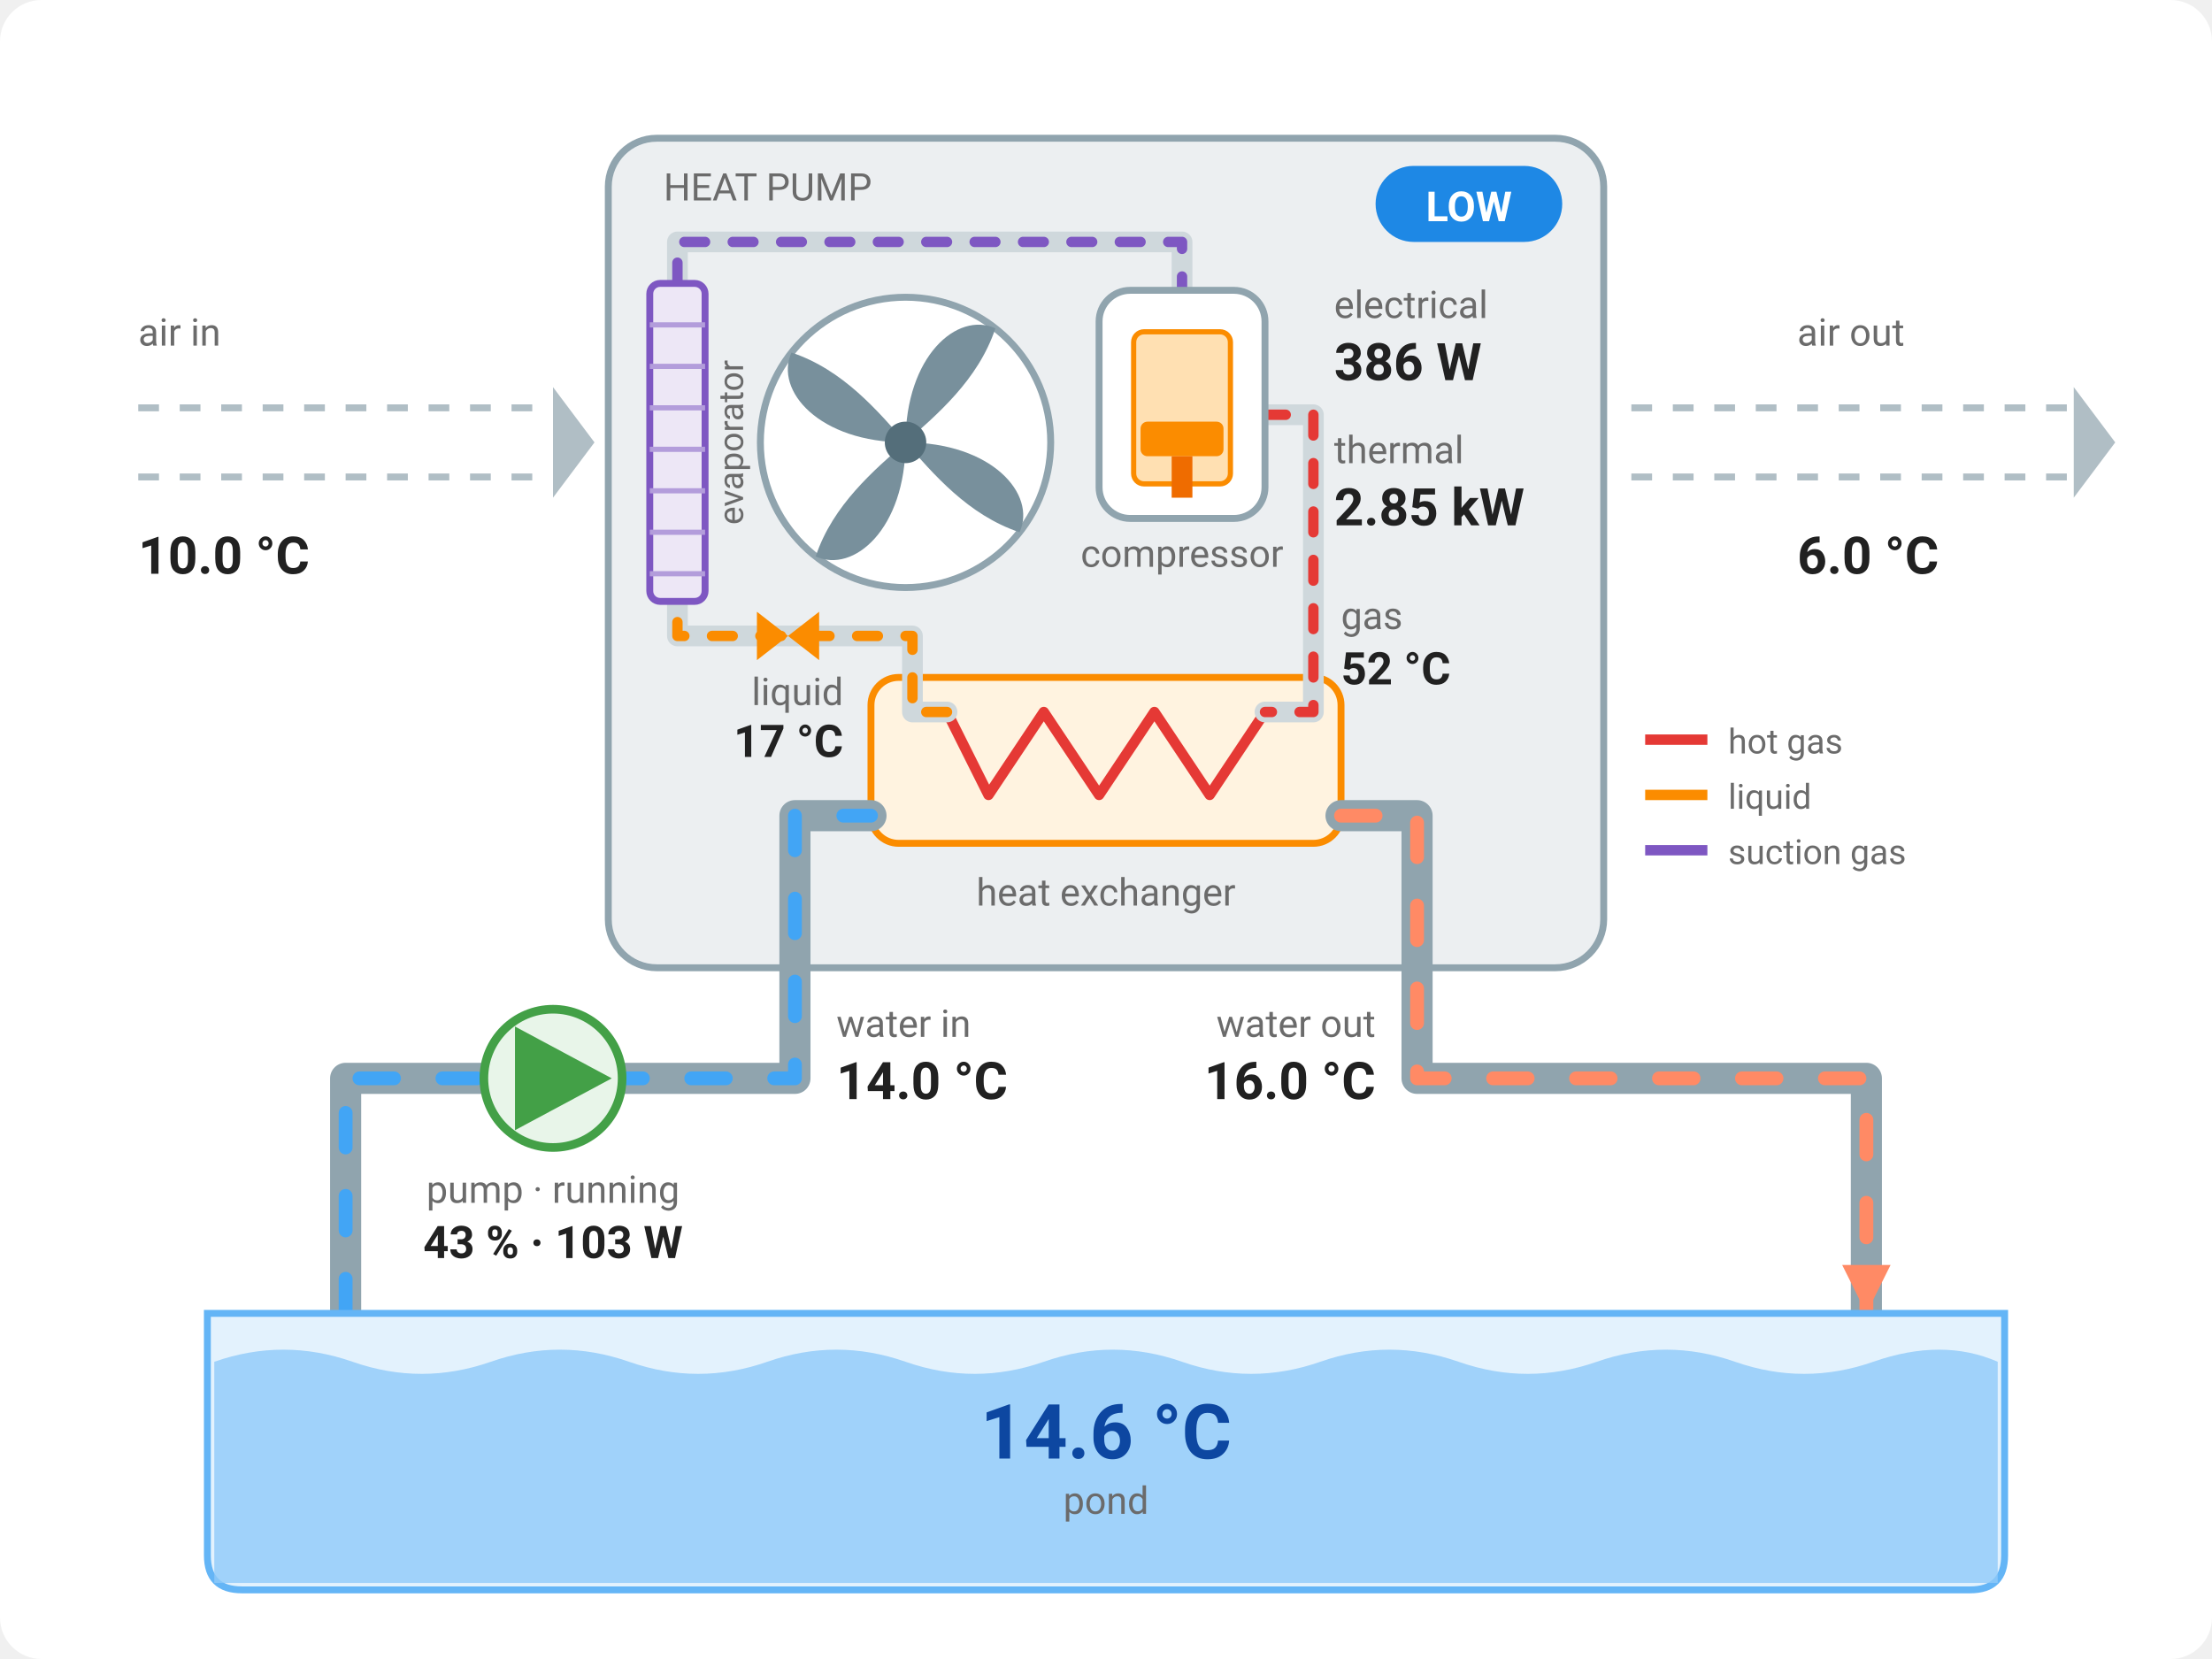
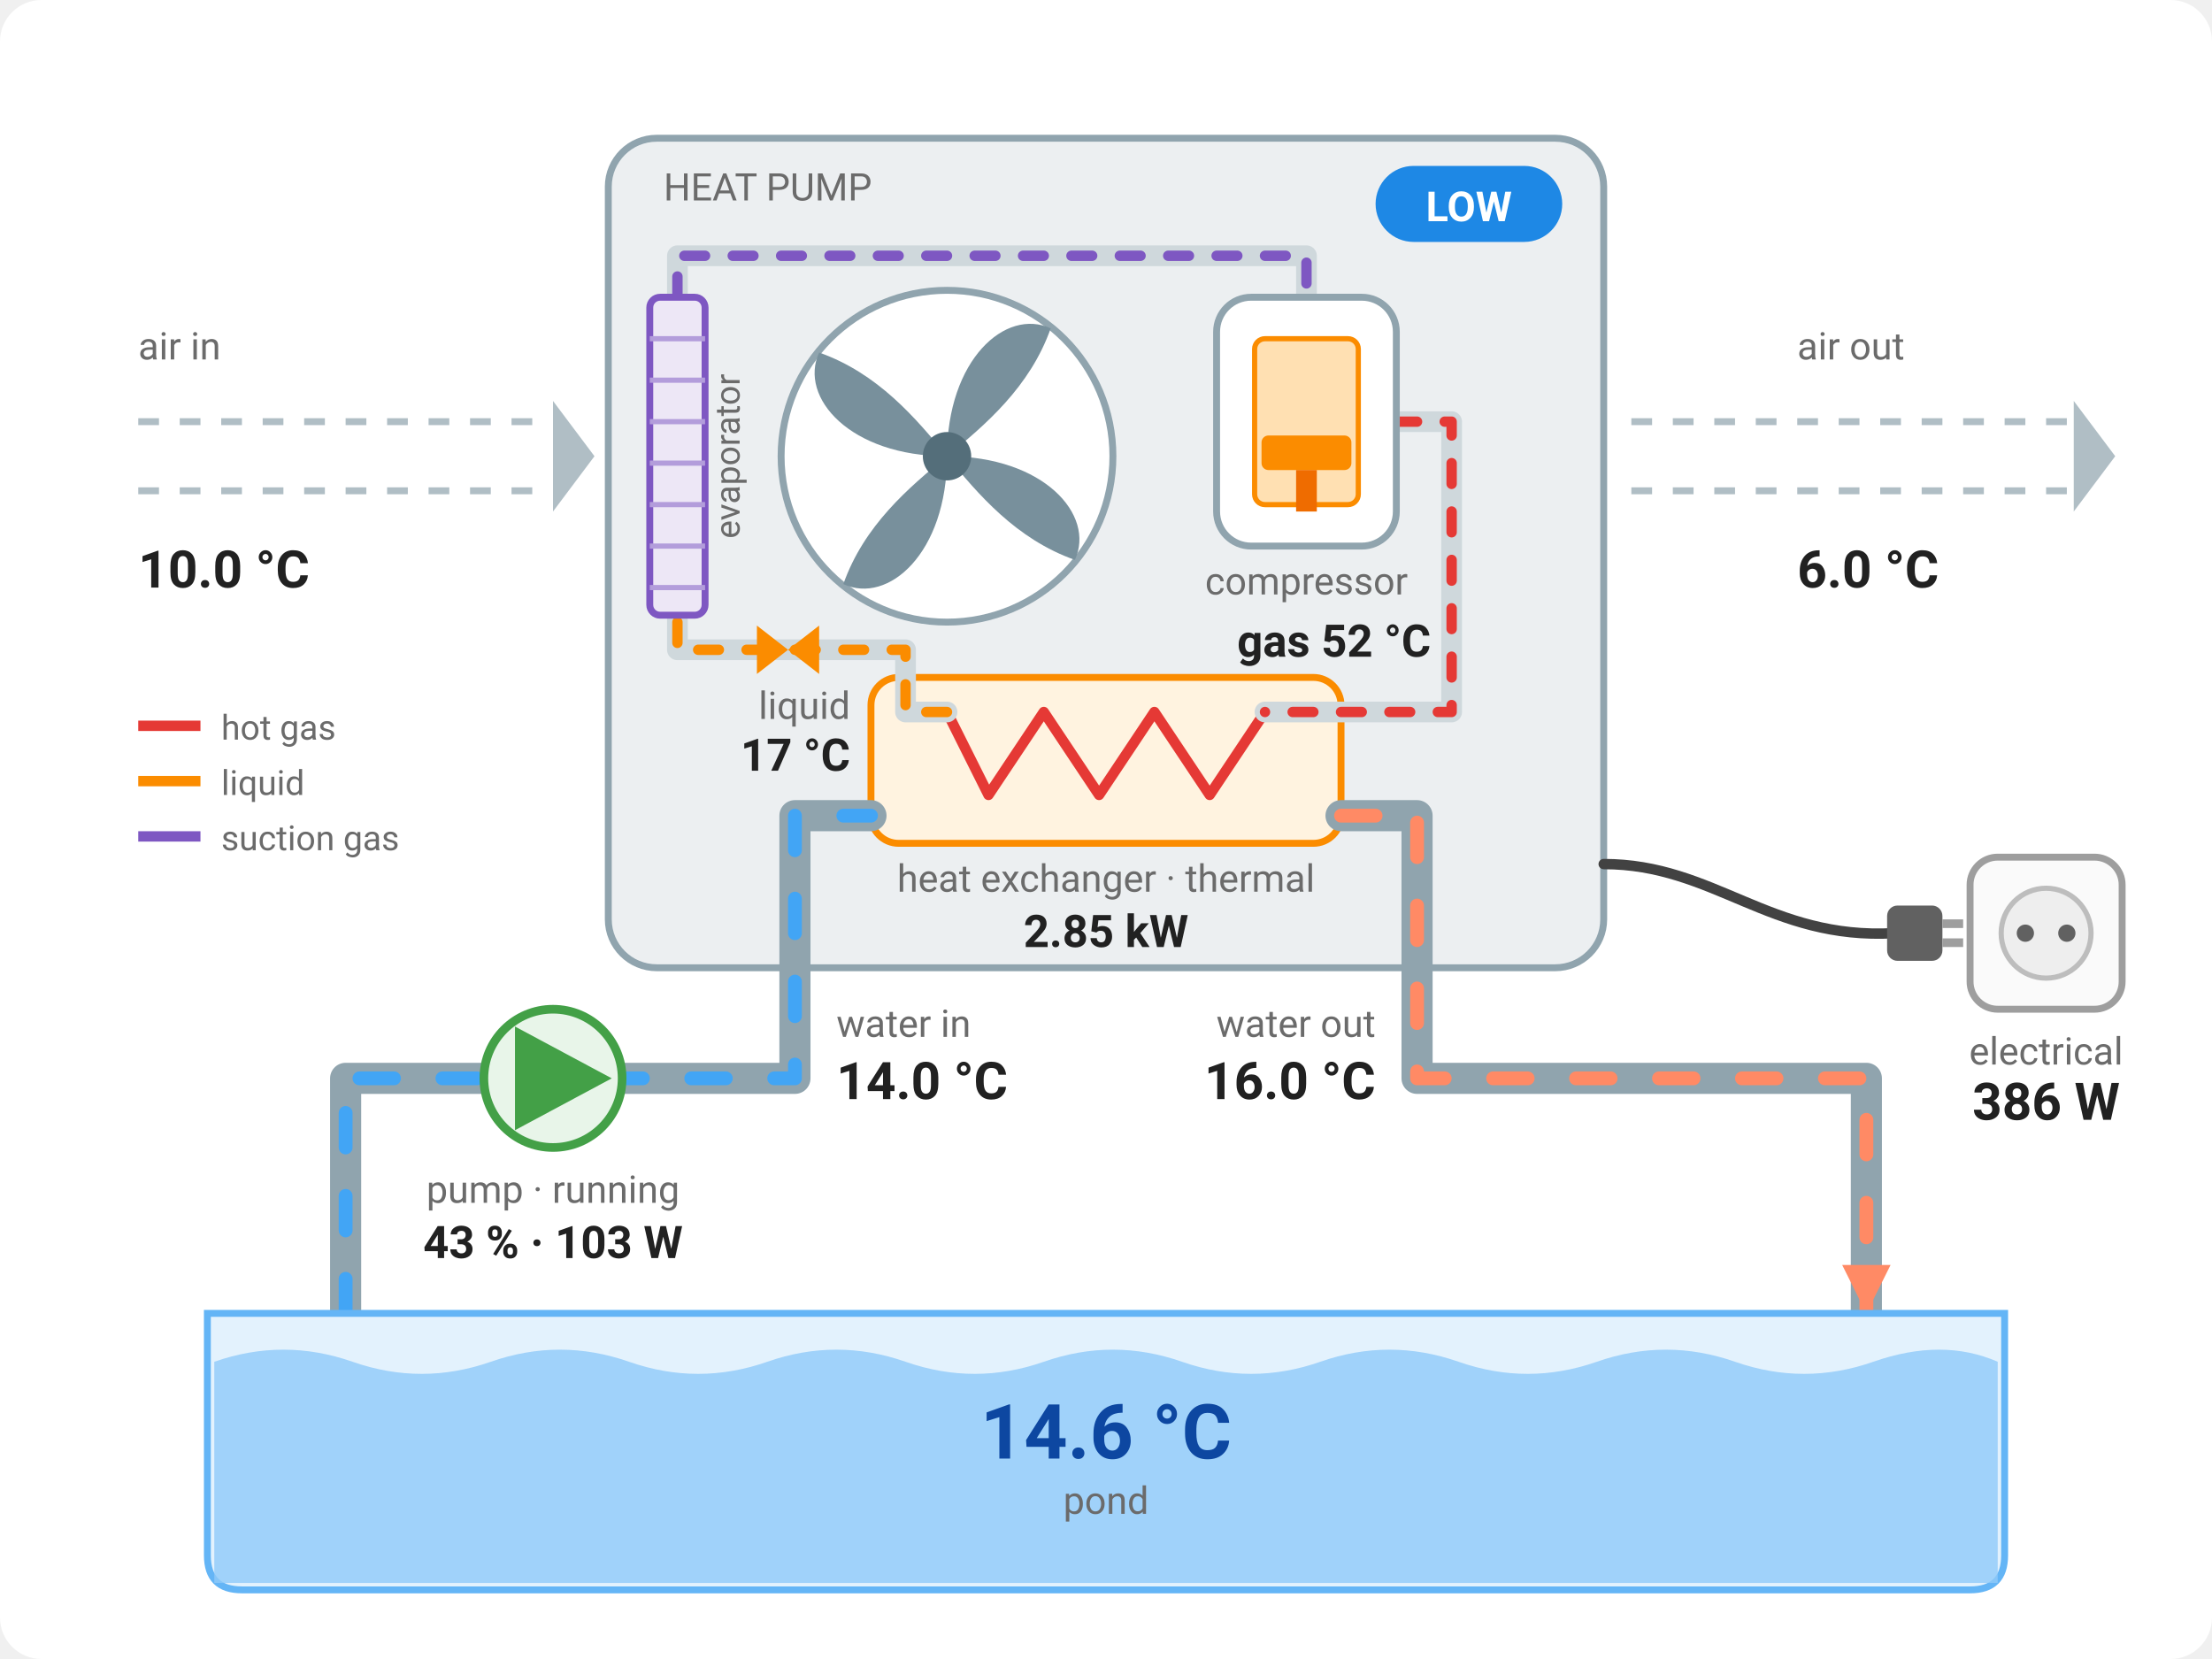
<svg xmlns="http://www.w3.org/2000/svg" viewBox="0 0 640 480" width="640" height="480" font-family="Roboto, 'Segoe UI', Helvetica, Arial, sans-serif">
  <style>
    .bg { fill: #ffffff; }
    .value { font-size: 15px; font-weight: 600; fill: #212121; }
    .small { font-size: 13px; font-weight: 600; fill: #212121; }
    .label { font-size: 11px; fill: #6b6b6b; }
    .housing { fill: #eceff1; stroke: #90a4ae; stroke-width: 2; }
    .pipe { fill: none; stroke: #90a4ae; stroke-width: 9; stroke-linecap: round; stroke-linejoin: round; }
    .flow { fill: none; stroke-width: 4; stroke-linecap: round; stroke-linejoin: round; stroke-dasharray: 10 14; animation: flow 1.2s linear infinite; }
    .cold { stroke: #42a5f5; }
    .warm { stroke: #ff8a65; }
    .air { fill: none; stroke: #b0bec5; stroke-width: 2; stroke-dasharray: 6 6; animation: flow 1.6s linear infinite; }
-     /* refrigerant circuit */
    .rpipe { fill: none; stroke: #cfd8dc; stroke-width: 6; stroke-linecap: round; stroke-linejoin: round; }
    .rflow { fill: none; stroke-width: 3; stroke-linecap: round; stroke-linejoin: round; stroke-dasharray: 6 8; animation: flow 0.9s linear infinite; }
    .hotgas { stroke: #e53935; }
    .liquid { stroke: #fb8c00; }
    .suction { stroke: #7e57c2; }
-     .fan { transform-origin: 262px 128px; animation: spin 0.9s linear infinite; }
+     .fan { transform-origin: 274px 132px; animation: spin 0.9s linear infinite; }
    .piston { animation: pump 0.6s ease-in-out infinite; }
    .hx { fill: #fff3e0; stroke: #fb8c00; stroke-width: 2; }
    .coil { fill: none; stroke: #e53935; stroke-width: 3; stroke-linejoin: round; }
    .pump-running .pumpbody { fill: #e8f5e9; stroke: #43a047; stroke-width: 2.5; }
    .pump-running .pumptri { fill: #43a047; }
    .badge { fill: #1e88e5; }
+     .cord { fill: none; stroke: #424242; stroke-width: 3; stroke-linecap: round; }
    @keyframes flow { to { stroke-dashoffset: -48; } }
    @keyframes spin { to { transform: rotate(360deg); } }
    @keyframes pump { 0%,100% { transform: translateY(0); } 50% { transform: translateY(-14px); } }
    @media (prefers-reduced-motion: reduce) { .flow, .air, .fan, .piston, .rflow { animation: none; } }
  </style>
  <rect class="bg" width="640" height="480" rx="12" />
-   <path class="air" d="M40 118 H160" />
-   <path class="air" d="M40 138 H160" />
-   <polygon points="160,112 172,128 160,144" fill="#b0bec5" />
-   <text x="40" y="100" class="label">air in</text>
-   <text x="40" y="166" class="value">10.0 °C</text>
-   <path class="air" d="M472 118 H600" />
-   <path class="air" d="M472 138 H600" />
-   <polygon points="600,112 612,128 600,144" fill="#b0bec5" />
-   <text x="520" y="100" class="label">air out</text>
-   <text x="520" y="166" class="value">6.0 °C</text>
+   <path class="air" d="M40 122 H160" />
+   <path class="air" d="M40 142 H160" />
+   <polygon points="160,116 172,132 160,148" fill="#b0bec5" />
+   <text x="40" y="104" class="label">air in</text>
+   <text x="40" y="170" class="value">10.0 °C</text>
+   <path class="air" d="M472 122 H600" />
+   <path class="air" d="M472 142 H600" />
+   <polygon points="600,116 612,132 600,148" fill="#b0bec5" />
+   <text x="520" y="104" class="label">air out</text>
+   <text x="520" y="170" class="value">6.0 °C</text>
+   <g transform="translate(40 210)" font-size="10" fill="#6b6b6b">
+     <line x1="0" y1="0" x2="18" y2="0" stroke="#e53935" stroke-width="3" />
+     <text x="24" y="4">hot gas</text>
+     <line x1="0" y1="16" x2="18" y2="16" stroke="#fb8c00" stroke-width="3" />
+     <text x="24" y="20">liquid</text>
+     <line x1="0" y1="32" x2="18" y2="32" stroke="#7e57c2" stroke-width="3" />
+     <text x="24" y="36">suction gas</text>
+   </g>
  <rect class="housing" x="176" y="40" width="288" height="240" rx="14" />
  <text x="192" y="58" class="label">HEAT PUMP</text>
+   <rect class="badge" x="398" y="48" width="54" height="22" rx="11" />
+   <text x="425" y="64" font-size="12" font-weight="700" fill="#ffffff" text-anchor="middle">LOW</text>
  <rect class="hx" x="252" y="196" width="136" height="48" rx="8" />
  <polyline class="coil" points="366,206 350,230 334,206 318,230 302,206 286,230 274,206" />
-   <text x="320" y="262" class="label" text-anchor="middle">heat exchanger</text>
-   <path class="rpipe" d="M196 82 V70 H342 V84" />
-   <path class="rflow suction" d="M196 82 V70 H342 V84" />
-   <path class="rpipe" d="M366 120 H380 V206 H366" />
-   <path class="rflow hotgas" d="M366 120 H380 V206 H366" />
-   <path class="rpipe" d="M274 206 H264 V184 H196 V174" />
-   <path class="rflow liquid" d="M274 206 H264 V184 H196 V174" />
-   <text x="244" y="204" class="label" fill="#e65100" text-anchor="end">liquid</text>
-   <text x="244" y="219" class="small" fill="#e65100" text-anchor="end">17 °C</text>
-   <g transform="translate(228 184)">
+   <text x="320" y="258" class="label" text-anchor="middle">heat exchanger · thermal</text>
+   <text x="320" y="274" class="small" text-anchor="middle">2.85 kW</text>
+   <path class="rpipe" d="M196 86 V74 H378 V86" />
+   <path class="rflow suction" d="M196 86 V74 H378 V86" />
+   <path class="rpipe" d="M404 122 H420 V206 H366" />
+   <path class="rflow hotgas" d="M404 122 H420 V206 H366" />
+   <path class="rpipe" d="M274 206 H262 V188 H196 V178" />
+   <path class="rflow liquid" d="M274 206 H262 V188 H196 V178" />
+   <g transform="translate(228 188)">
    <polygon points="-9,-7 -9,7 0,0" fill="#fb8c00" />
    <polygon points="9,-7 9,7 0,0" fill="#fb8c00" />
  </g>
-   <rect x="188" y="82" width="16" height="92" rx="3" fill="#ede7f6" stroke="#7e57c2" stroke-width="2" />
-   <path d="M188 94 H204 M188 106 H204 M188 118 H204 M188 130 H204 M188 142 H204 M188 154 H204 M188 166 H204" stroke="#b39ddb" stroke-width="1.5" />
-   <text transform="translate(215 128) rotate(-90)" font-size="10" fill="#6b6b6b" text-anchor="middle">evaporator</text>
-   <circle cx="262" cy="128" r="42" fill="#ffffff" stroke="#90a4ae" stroke-width="2" />
+   <text x="414" y="190" class="small" fill="#c62828" text-anchor="end">gas 52 °C</text>
+   <text x="246" y="208" class="label" fill="#e65100" text-anchor="end">liquid</text>
+   <text x="246" y="223" class="small" fill="#e65100" text-anchor="end">17 °C</text>
+   <rect x="188" y="86" width="16" height="92" rx="3" fill="#ede7f6" stroke="#7e57c2" stroke-width="2" />
+   <path d="M188 98 H204 M188 110 H204 M188 122 H204 M188 134 H204 M188 146 H204 M188 158 H204 M188 170 H204" stroke="#b39ddb" stroke-width="1.5" />
+   <text transform="translate(214 132) rotate(-90)" font-size="10" fill="#6b6b6b" text-anchor="middle">evaporator</text>
+   <circle cx="274" cy="132" r="48" fill="#ffffff" stroke="#90a4ae" stroke-width="2" />
  <g class="fan">
-     <path d="M262 128 C262 103 277 90 288 95 C283 110 271 120 262 128 Z" fill="#78909c" />
-     <path d="M262 128 C287 128 300 143 295 154 C280 149 270 137 262 128 Z" fill="#78909c" />
-     <path d="M262 128 C262 153 247 166 236 161 C241 146 253 136 262 128 Z" fill="#78909c" />
-     <path d="M262 128 C237 128 224 113 229 102 C244 107 254 119 262 128 Z" fill="#78909c" />
-     <circle cx="262" cy="128" r="6" fill="#546e7a" />
+     <path d="M274 132 C274 104 291 89 304 95 C298 112 285 123 274 132 Z" fill="#78909c" />
+     <path d="M274 132 C302 132 317 149 311 162 C294 156 283 143 274 132 Z" fill="#78909c" />
+     <path d="M274 132 C274 160 257 175 244 169 C250 152 263 141 274 132 Z" fill="#78909c" />
+     <path d="M274 132 C246 132 231 115 237 102 C254 108 265 121 274 132 Z" fill="#78909c" />
+     <circle cx="274" cy="132" r="7" fill="#546e7a" />
  </g>
-   <rect x="318" y="84" width="48" height="66" rx="9" fill="#ffffff" stroke="#90a4ae" stroke-width="2" />
-   <rect x="328" y="96" width="28" height="44" rx="3" fill="#ffe0b2" stroke="#fb8c00" stroke-width="1.5" />
+   <rect x="352" y="86" width="52" height="72" rx="10" fill="#ffffff" stroke="#90a4ae" stroke-width="2" />
+   <rect x="363" y="98" width="30" height="48" rx="3" fill="#ffe0b2" stroke="#fb8c00" stroke-width="1.5" />
  <g class="piston">
-     <rect x="330" y="122" width="24" height="10" rx="2" fill="#fb8c00" />
-     <rect x="339" y="132" width="6" height="12" fill="#ef6c00" />
+     <rect x="365" y="126" width="26" height="10" rx="2" fill="#fb8c00" />
+     <rect x="375" y="136" width="6" height="12" fill="#ef6c00" />
  </g>
-   <text x="342" y="164" class="label" text-anchor="middle">compressor</text>
-   <text x="388" y="182" class="label">gas</text>
-   <text x="388" y="198" class="small" fill="#c62828">52 °C</text>
-   <rect class="badge" x="398" y="48" width="54" height="22" rx="11" />
-   <text x="425" y="64" font-size="12" font-weight="700" fill="#ffffff" text-anchor="middle">LOW</text>
-   <text x="386" y="92" class="label">electrical</text>
-   <text x="386" y="110" class="value">386 W</text>
-   <text x="386" y="134" class="label">thermal</text>
-   <text x="386" y="152" class="value">2.85 kW</text>
+   <text x="378" y="172" class="label" text-anchor="middle">compressor</text>
+   <path class="cord" d="M464 250 C496 250 512 272 548 270" />
+   <rect x="546" y="262" width="16" height="16" rx="3" fill="#616161" />
+   <rect x="562" y="266" width="6" height="2.5" fill="#9e9e9e" />
+   <rect x="562" y="271.5" width="6" height="2.5" fill="#9e9e9e" />
+   <rect x="570" y="248" width="44" height="44" rx="8" fill="#fafafa" stroke="#9e9e9e" stroke-width="2" />
+   <circle cx="592" cy="270" r="13" fill="#eeeeee" stroke="#bdbdbd" stroke-width="1.5" />
+   <circle cx="586" cy="270" r="2.5" fill="#616161" />
+   <circle cx="598" cy="270" r="2.5" fill="#616161" />
+   <text x="592" y="308" class="label" text-anchor="middle">electrical</text>
+   <text x="592" y="324" class="value" text-anchor="middle">386 W</text>
  <path class="pipe" d="M100 380 V312 H230 V236 H252" />
  <path class="flow cold" d="M100 380 V312 H230 V236 H252" />
  <path class="pipe" d="M388 236 H410 V312 H540 V380" />
  <path class="flow warm" d="M388 236 H410 V312 H540 V380" />
  <polygon points="533,366 547,366 540,380" fill="#ff8a65" />
  <text x="242" y="300" class="label">water in</text>
  <text x="242" y="318" class="value">14.0 °C</text>
  <text x="398" y="300" class="label" text-anchor="end">water out</text>
  <text x="398" y="318" class="value" text-anchor="end">16.0 °C</text>
  <g class="pump-running" transform="translate(160 312)">
    <circle class="pumpbody" r="20" />
    <polygon class="pumptri" points="-11,-15 -11,15 17,0" />
  </g>
  <text x="160" y="348" class="label" text-anchor="middle">pump · running</text>
  <text x="160" y="364" font-size="13" font-weight="600" fill="#212121" text-anchor="middle">43 % · 103 W</text>
-   <g transform="translate(476 214)" font-size="10" fill="#6b6b6b">
-     <line x1="0" y1="0" x2="18" y2="0" stroke="#e53935" stroke-width="3" />
-     <text x="24" y="4">hot gas</text>
-     <line x1="0" y1="16" x2="18" y2="16" stroke="#fb8c00" stroke-width="3" />
-     <text x="24" y="20">liquid</text>
-     <line x1="0" y1="32" x2="18" y2="32" stroke="#7e57c2" stroke-width="3" />
-     <text x="24" y="36">suction gas</text>
-   </g>
  <path d="M60 380 H580 V450 Q580 460 570 460 H70 Q60 460 60 450 Z" fill="#e3f2fd" stroke="#64b5f6" stroke-width="2" />
  <path d="M62 394 q20 -7 40 0 t40 0 t40 0 t40 0 t40 0 t40 0 t40 0 t40 0 t40 0 t40 0 t40 0 t40 0 t36 0 V458 H62 Z" fill="#90caf9" opacity=".8" />
  <text x="320" y="438" class="label" text-anchor="middle">pond</text>
  <text x="320" y="422" font-size="22" font-weight="700" fill="#0d47a1" text-anchor="middle">14.6 °C</text>
</svg>
